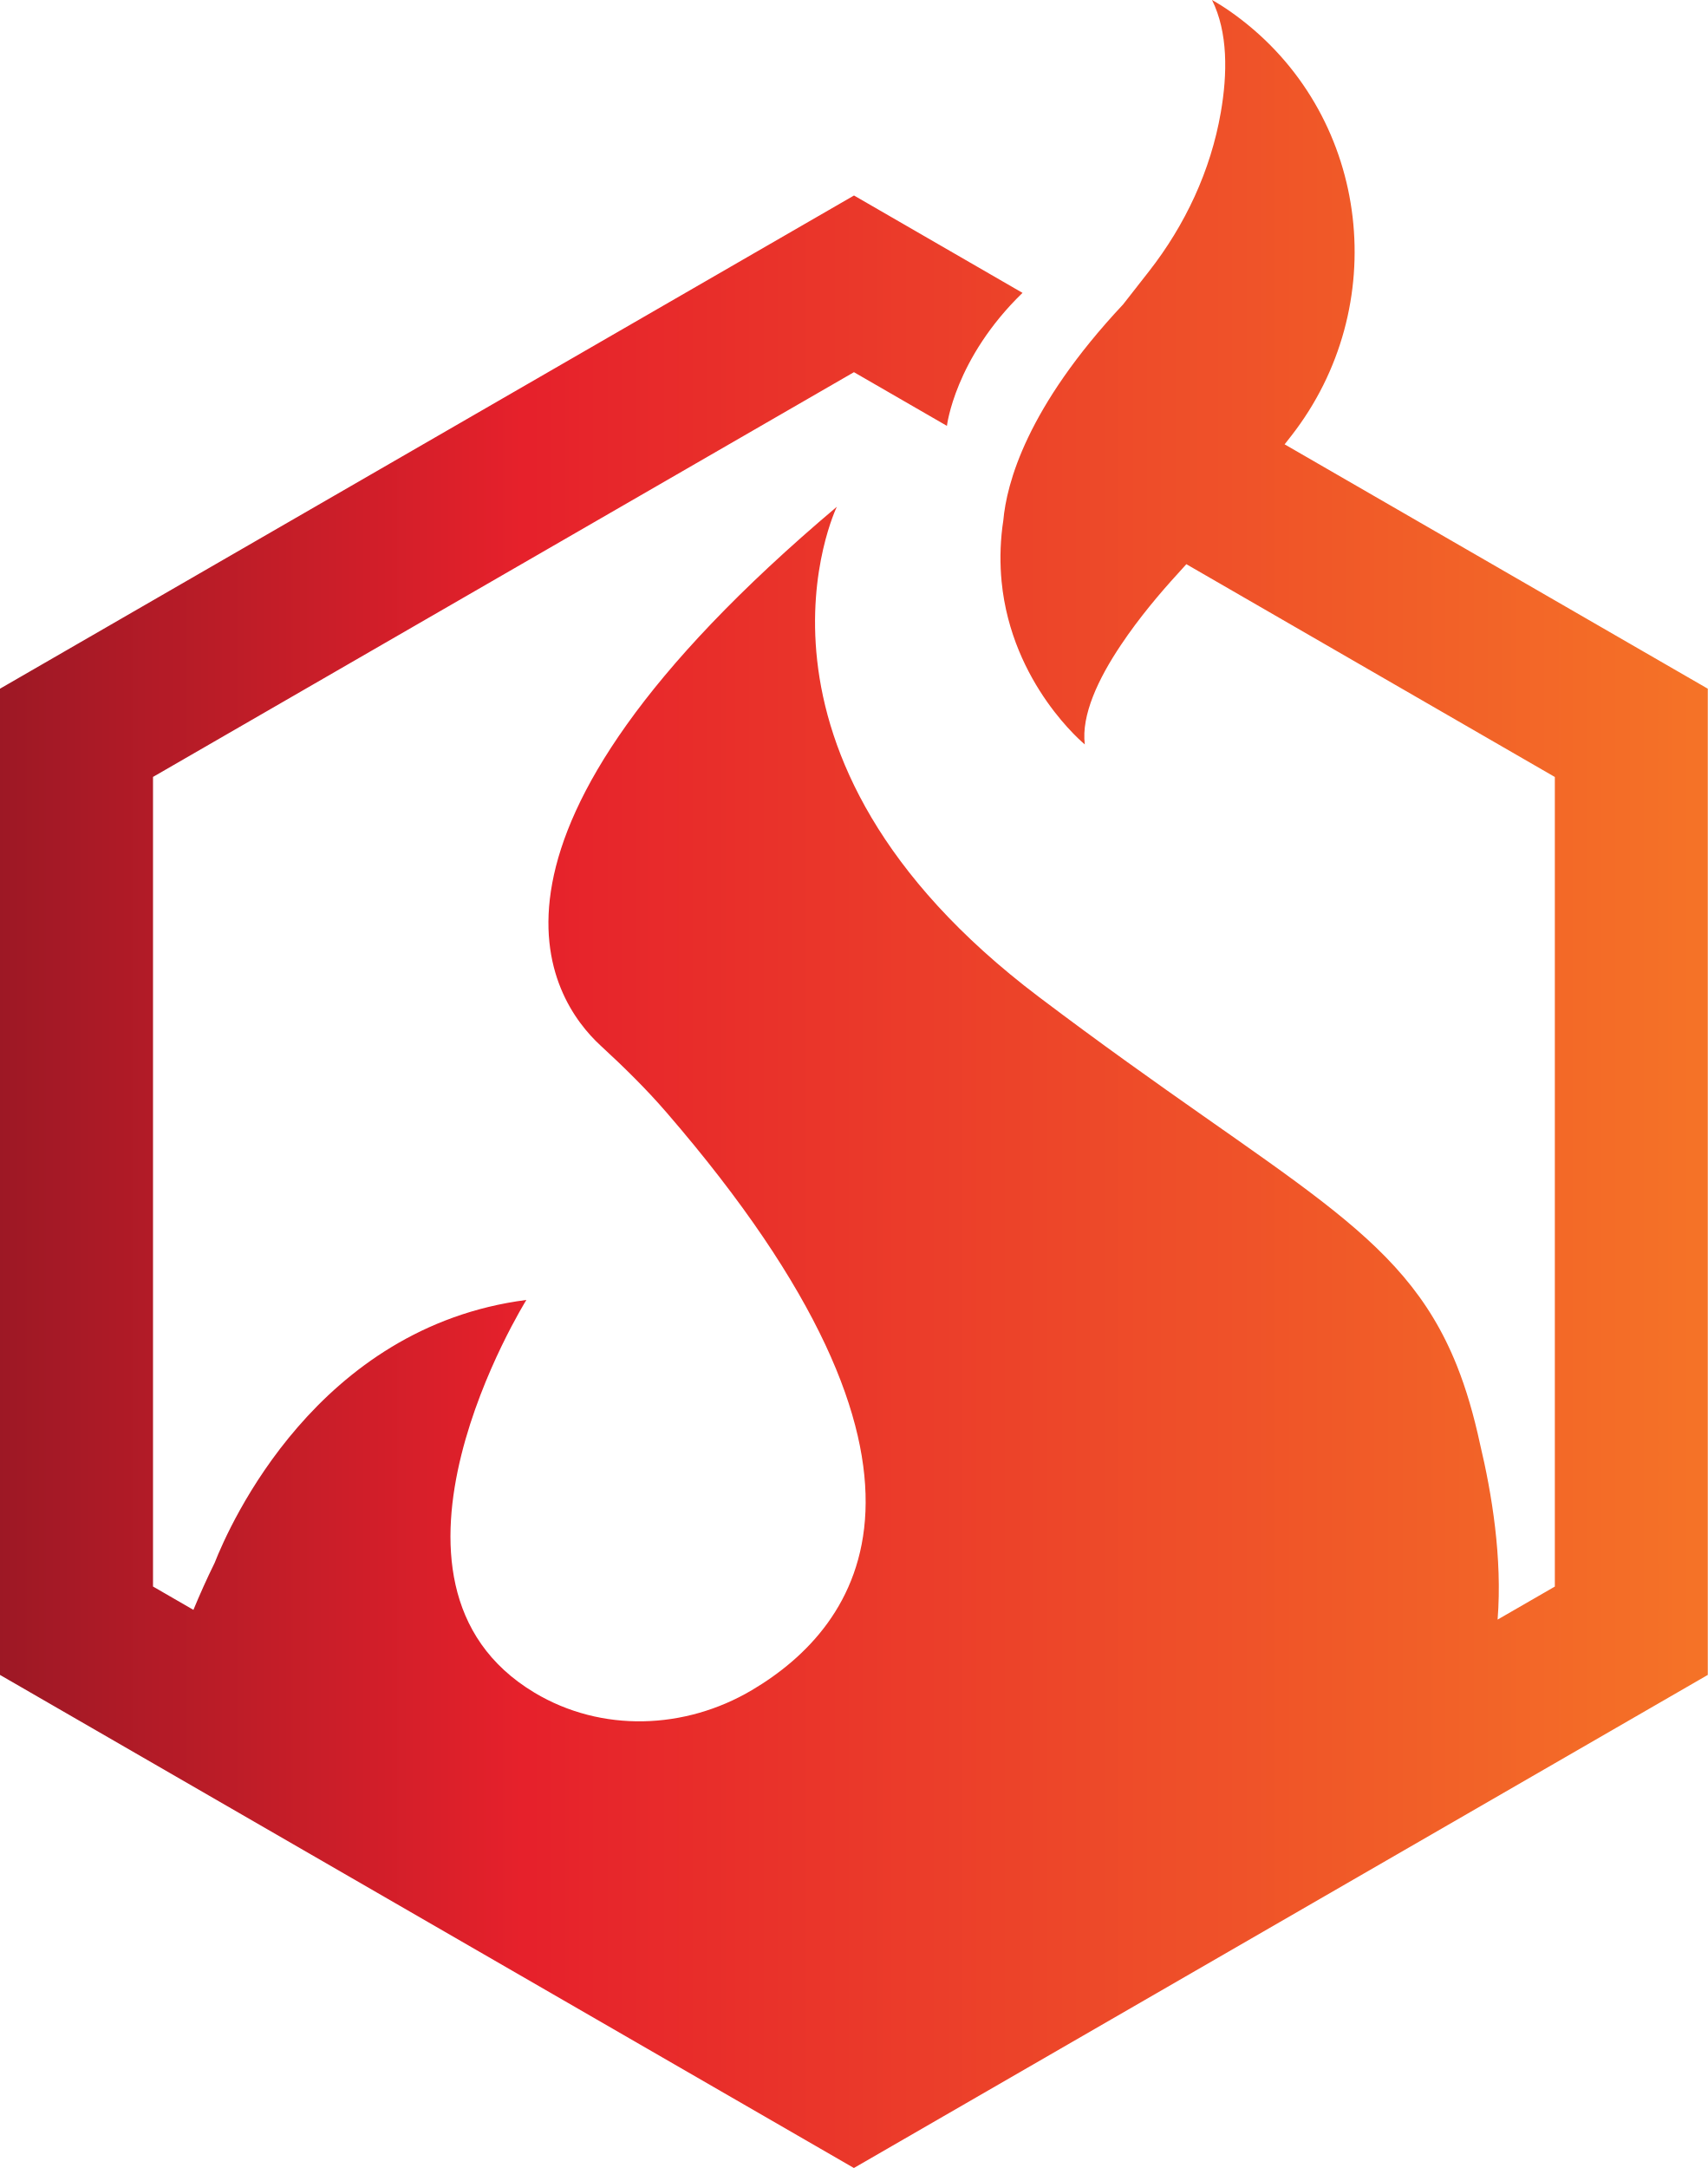
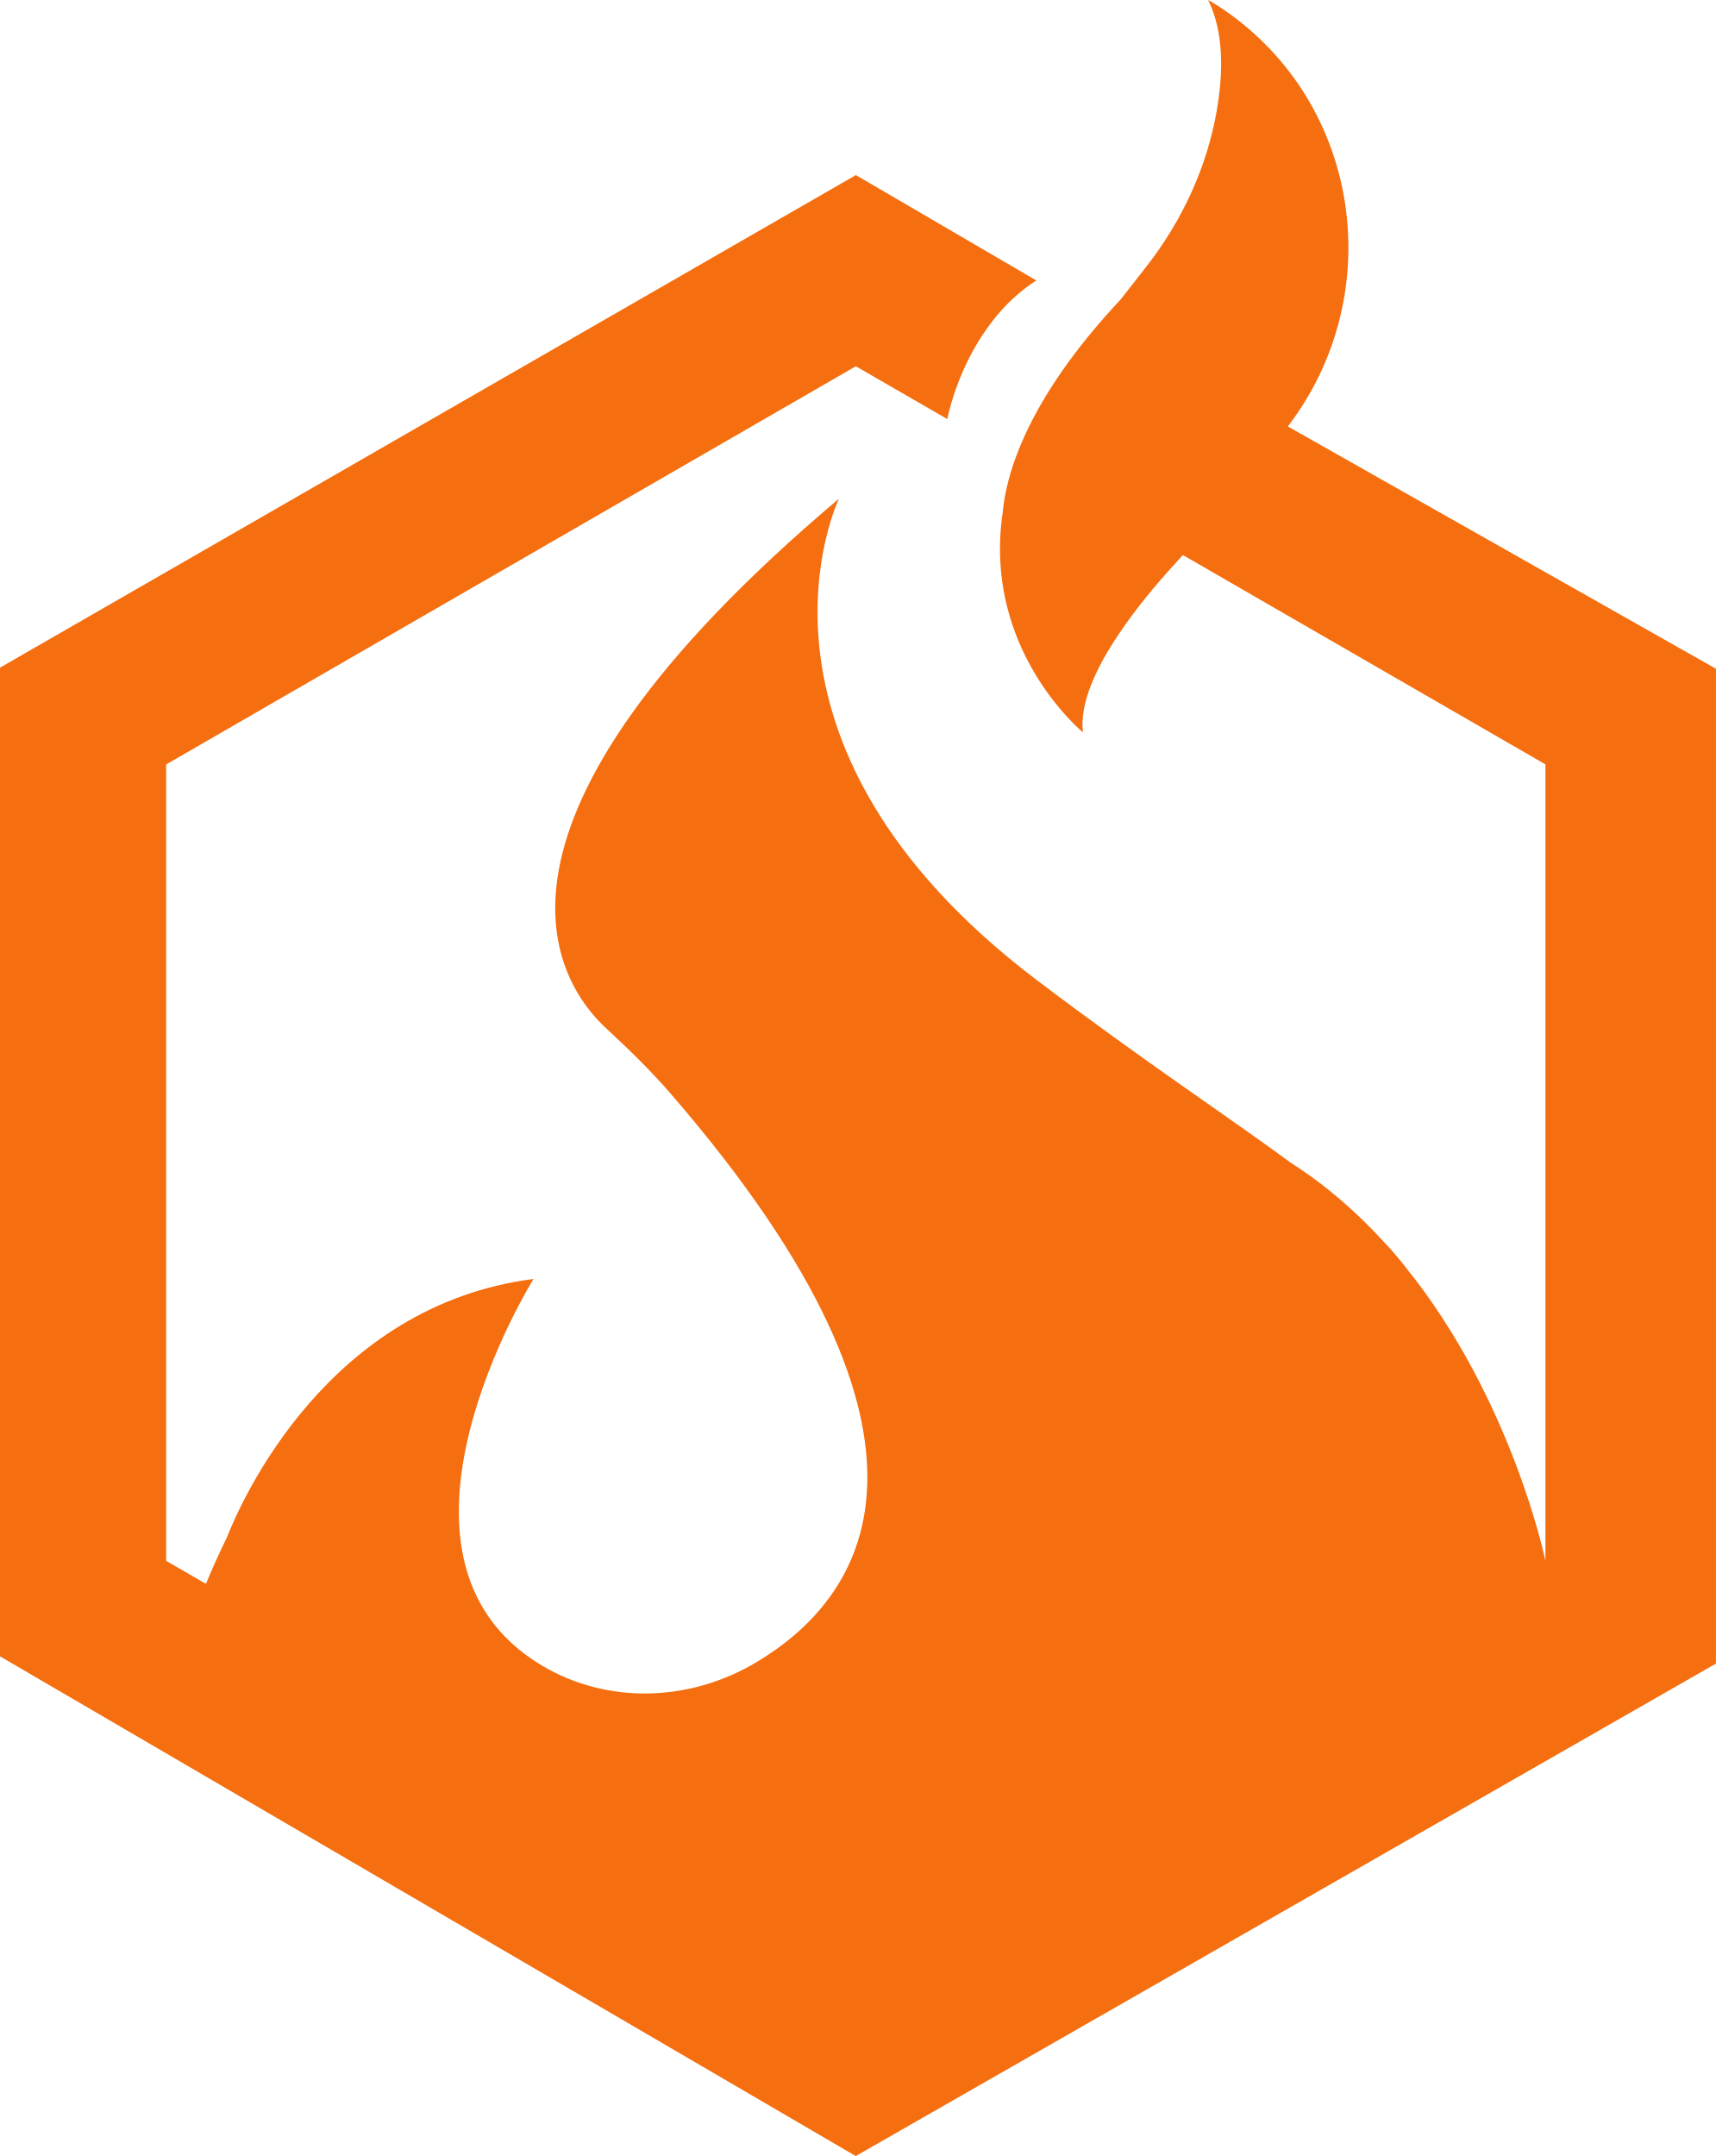
- <svg xmlns="http://www.w3.org/2000/svg" id="Layer_2" data-name="Layer 2" viewBox="0 0 293.32 372.28">
+ <svg xmlns="http://www.w3.org/2000/svg" id="Layer_2" data-name="Layer 2" viewBox="0 0 299.54 376.33">
  <defs>
    <style>
      .cls-1 {
-         fill: url(#linear-gradient);
-         opacity: .98;
+         fill: #f56e0f;
        stroke-width: 0px;
      }
    </style>
-     <linearGradient id="linear-gradient" x1="0" y1="186.14" x2="293.32" y2="186.14" gradientUnits="userSpaceOnUse">
-       <stop offset="0" stop-color="#9b1321" />
-       <stop offset=".31" stop-color="#e61d27" />
-       <stop offset="1" stop-color="#f57023" />
-     </linearGradient>
  </defs>
  <g id="Layer_1-2" data-name="Layer 1">
-     <path class="cls-1" d="m220.64,76.3l1.16-1.48c17.22-22.08,13.66-54.2-8.48-71.36-2.84-2.21-4.91-3.33-5.15-3.46,2.76,5.55,2.66,12.68,1.51,19.29-1.73,10-6.11,19.34-12.35,27.32l-4.43,5.66c-16.59,17.69-20.02,30.79-20.58,37.13-.06.38-.11.75-.16,1.12-.41,3.31-.41,6.45-.13,9.35,1.73,17.7,14.29,27.96,14.29,27.96-.63-5.02,2.31-11.28,6.2-17.07,3.1-4.65,6.8-9.01,9.75-12.23.5-.55,1-1.1,1.49-1.65l63.29,36.54v139.02l-9.83,5.67c.84-10.55-1-21.69-3-30.07-1.1-5.12-2.41-9.57-4-13.55,0,0,0,0,0,0h0c-9.43-23.56-28.68-30.72-71.8-63.31-55.25-41.76-34.69-84.16-34.69-84.16-67.55,57-49.27,84.51-40.58,92.52,3.96,3.65,7.82,7.42,11.34,11.5,53.04,61.41,33.16,88.24,14.64,99.19-11.5,6.8-25.84,7.3-37.31.44-31.67-18.95-1.41-67.45-1.41-67.45-35.96,4.64-50.97,38.6-53.55,45.16-1.37,2.78-2.57,5.48-3.64,8.06l-6.94-4.01v-139.02l120.39-69.5,15.97,9.22s1.33-11.55,12.98-22.84l-28.94-16.72L0,118.26v169.35l146.66,84.67,146.66-84.67V118.26l-72.68-41.96Z" />
+     <path class="cls-1" d="m224.81,74.44c16.89-22.07,13.25-53.92-8.76-70.98-2.84-2.21-4.91-3.33-5.15-3.46,2.76,5.55,2.66,12.68,1.51,19.29-1.73,10-6.11,19.34-12.35,27.32l-4.43,5.66c-16.59,17.69-20.02,30.79-20.58,37.13-.06.38-.11.75-.16,1.12-.41,3.31-.41,6.45-.13,9.35,1.73,17.7,14.29,27.96,14.29,27.96-.63-5.02,2.31-11.28,6.2-17.07,3.1-4.65,6.8-9.01,9.75-12.23.5-.55,1-1.1,1.49-1.65l63.29,36.54v139.02s-5.76-28.13-24.35-51.18c-1.22-1.59-2.55-3.12-3.97-4.62-4.62-5.04-9.93-9.71-16.01-13.6,0,0,0,0-.01,0-10.93-8.06-25.29-17.48-44.29-31.84-55.25-41.76-34.69-84.16-34.69-84.16-67.55,57-49.27,84.51-40.58,92.52,3.96,3.65,7.82,7.42,11.34,11.5,53.04,61.41,33.16,88.24,14.64,99.19-11.5,6.8-25.84,7.3-37.31.44-31.67-18.95-1.41-67.45-1.41-67.45-35.96,4.64-50.97,38.6-53.55,45.16-1.37,2.78-2.57,5.48-3.64,8.06l-6.94-4.01v-139.02l120.39-69.5,15.97,9.22s1.21-6.64,5.42-13.55c.78-1.25,1.68-2.55,2.7-3.87,1.99-2.49,4.43-4.86,7.41-6.78l-31.49-18.39L0,116.54v172.57l149.39,87.23,150.16-85.96V116.73l-74.73-42.29Z" />
  </g>
</svg>
